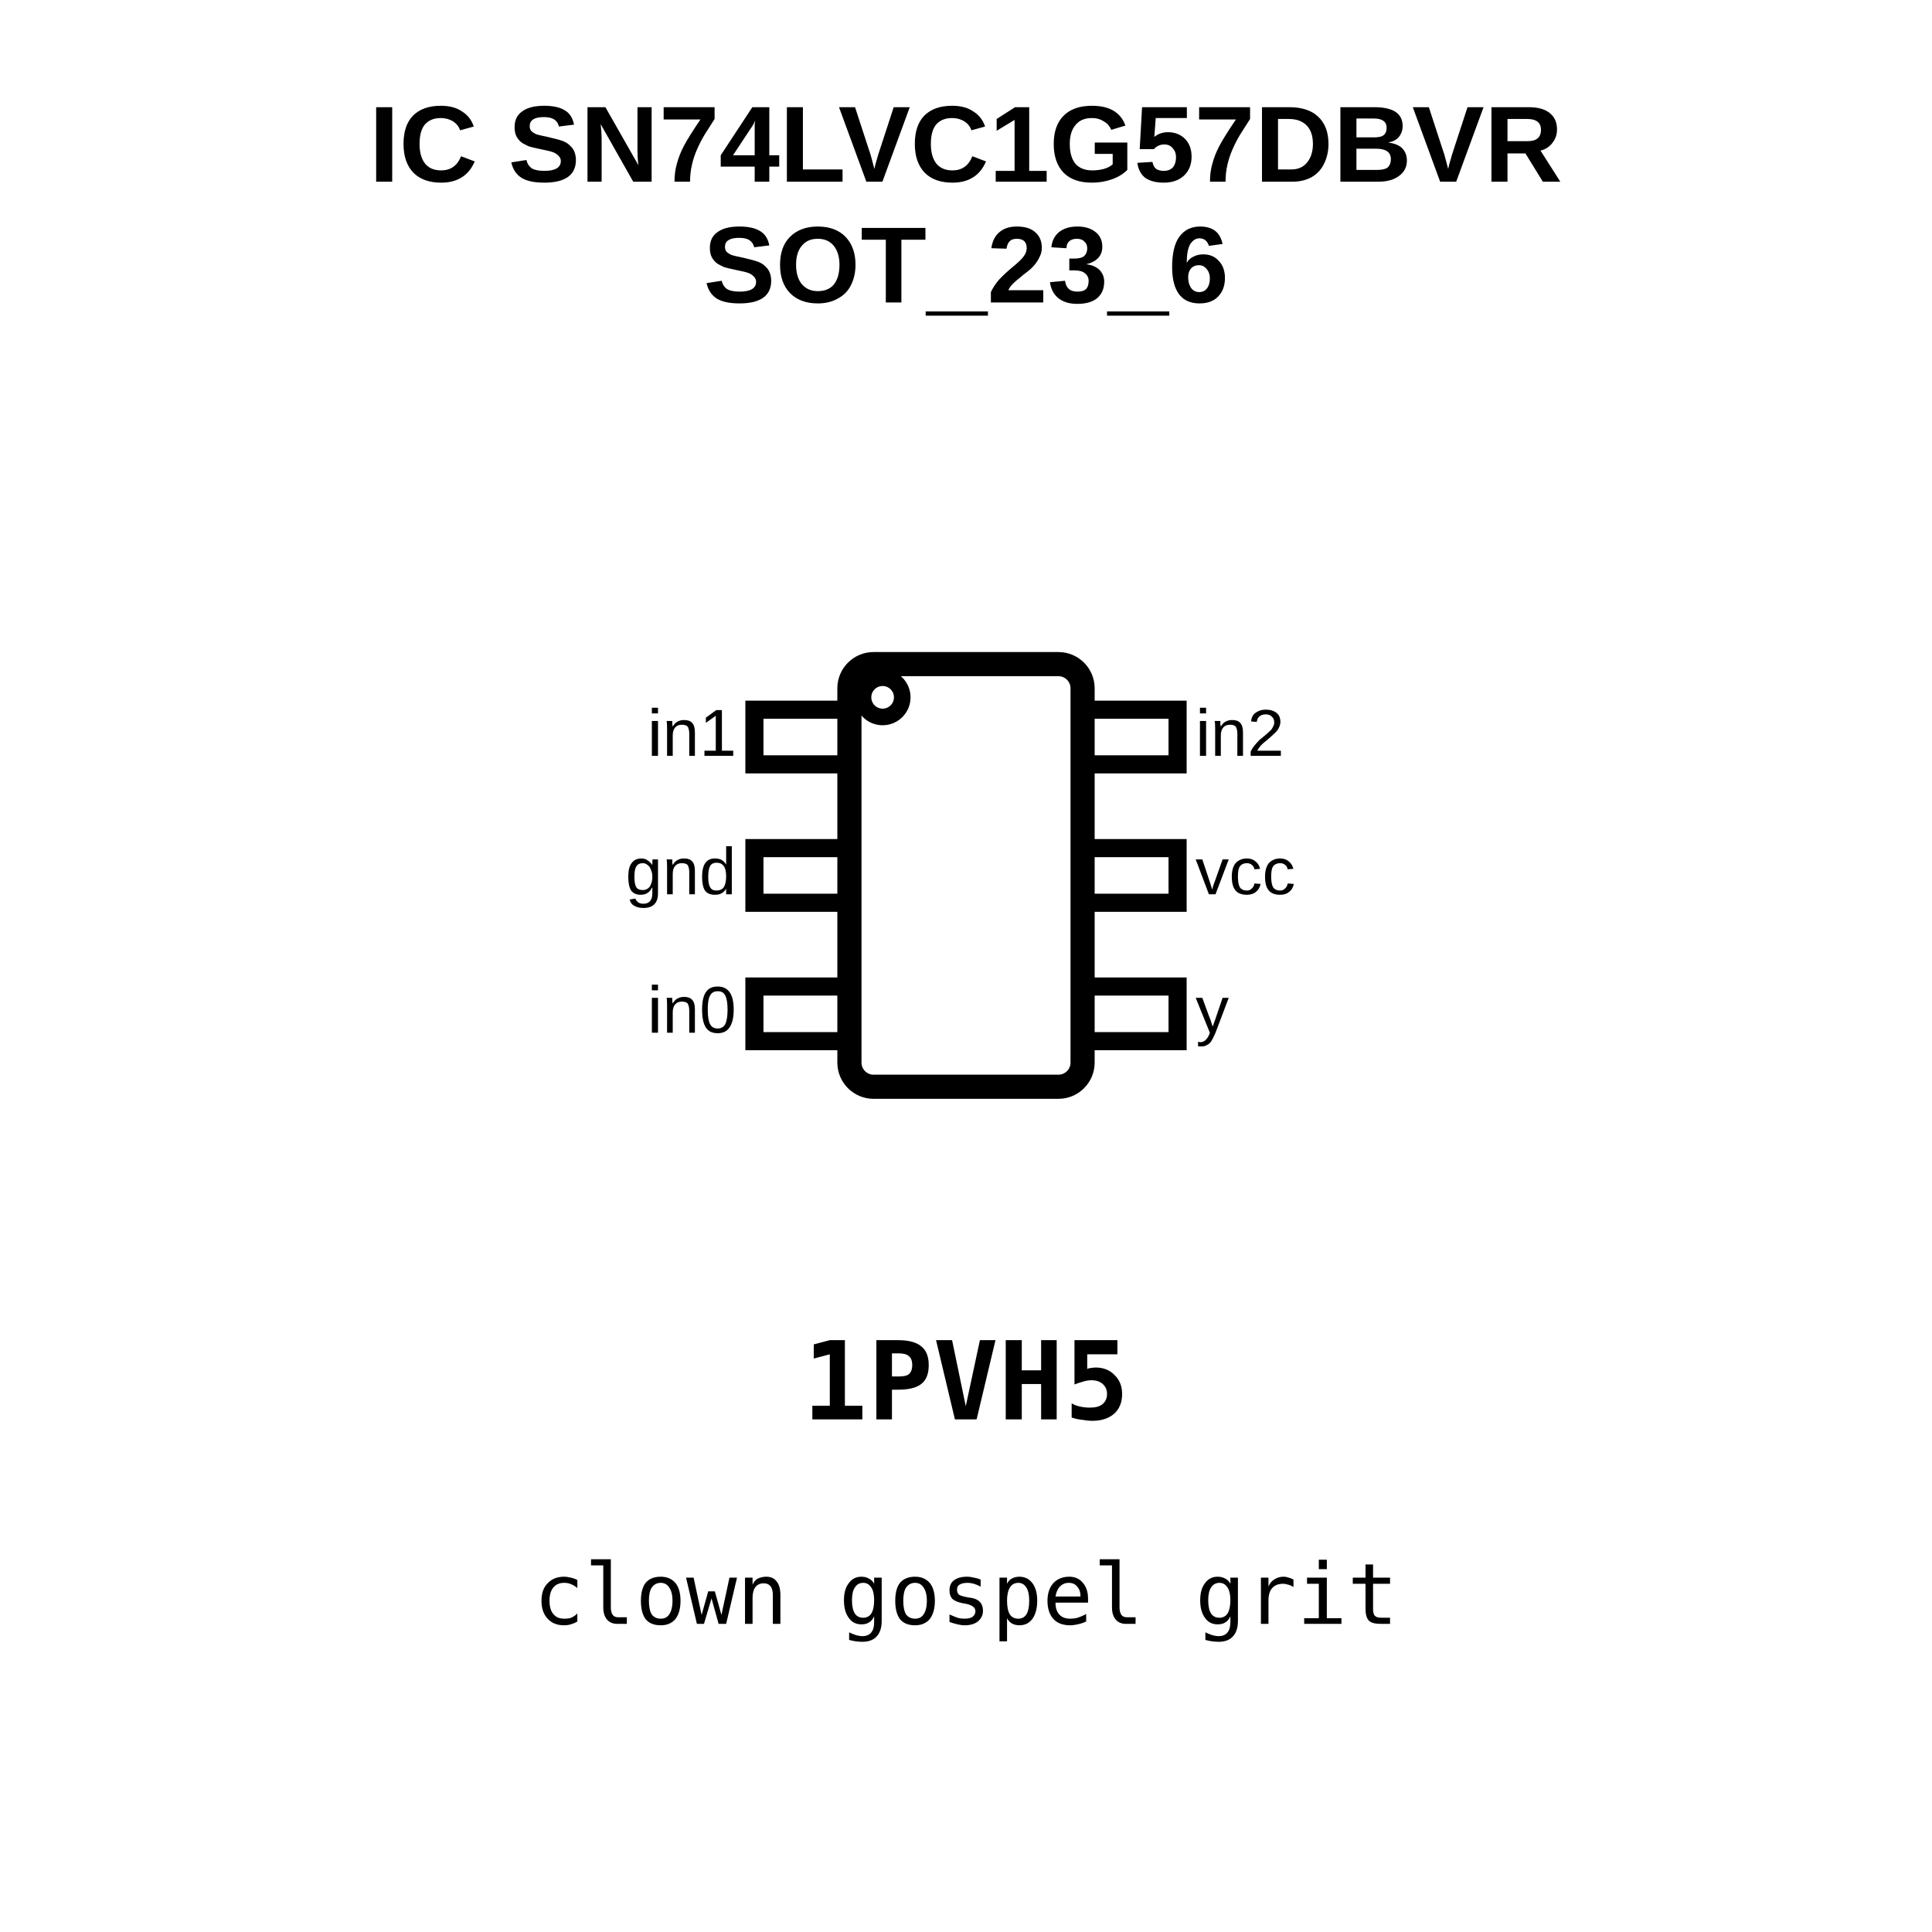
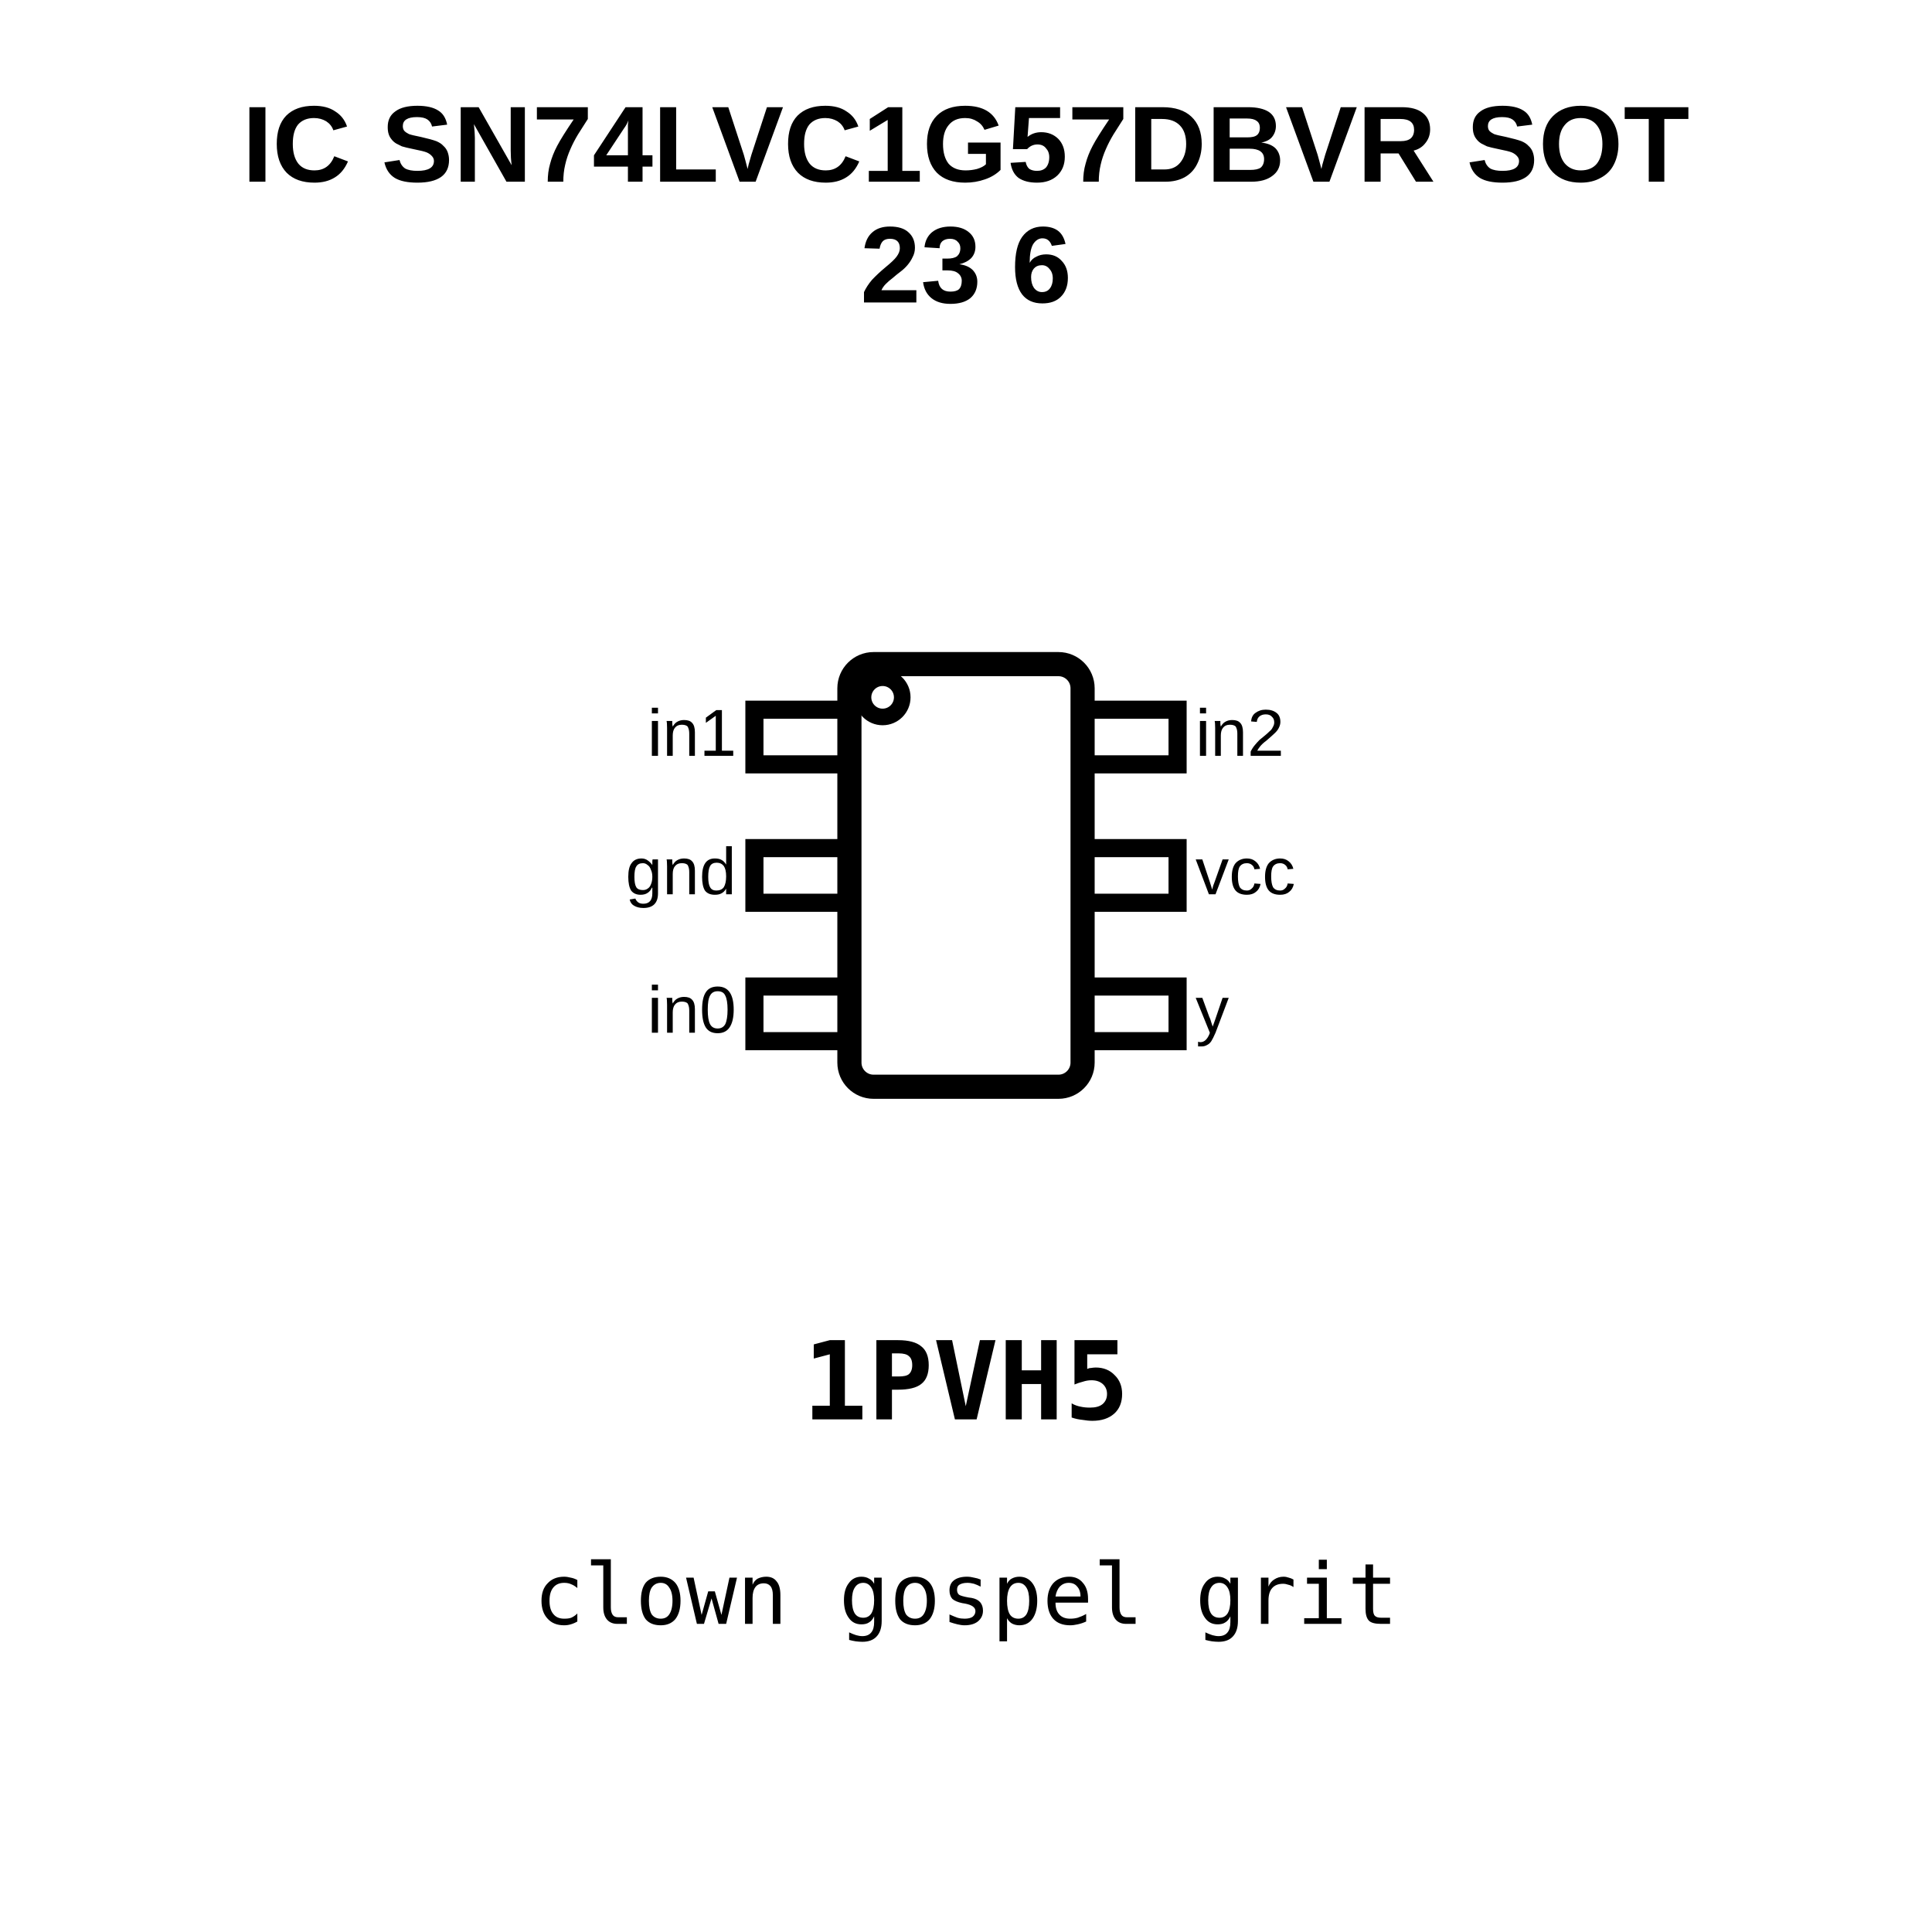
<svg xmlns="http://www.w3.org/2000/svg" width="64mm" height="64mm" viewBox="0 0 64 64">
  <rect x="0" y="0" width="64" height="64" fill="#FFFFFF" stroke="none" />
-   <text x="32" y="5" font-family="Arial, sans-serif" font-size="3.6" font-weight="bold" text-anchor="middle" dominant-baseline="middle" fill="#000000">IC SN74LVC1G57DBVR</text>
-   <text x="32" y="9" font-family="Arial, sans-serif" font-size="3.6" font-weight="bold" text-anchor="middle" dominant-baseline="middle" fill="#000000">SOT_23_6</text>
+   <text x="32" y="5" font-family="Arial, sans-serif" font-size="3.6" font-weight="bold" text-anchor="middle" dominant-baseline="middle" fill="#000000">IC SN74LVC1G57DBVR SOT</text>
+   <text x="32" y="9" font-family="Arial, sans-serif" font-size="3.6" font-weight="bold" text-anchor="middle" dominant-baseline="middle" fill="#000000">23 6</text>
  <rect x="24.991" y="23.51" width="3.397" height="1.81" fill="#FFFFFF" stroke="#000000" stroke-width="0.6" />
  <rect x="24.991" y="28.095" width="3.397" height="1.81" fill="#FFFFFF" stroke="#000000" stroke-width="0.6" />
  <rect x="24.991" y="32.68" width="3.397" height="1.81" fill="#FFFFFF" stroke="#000000" stroke-width="0.6" />
  <rect x="35.612" y="23.51" width="3.397" height="1.81" fill="#FFFFFF" stroke="#000000" stroke-width="0.6" />
  <rect x="35.612" y="28.095" width="3.397" height="1.81" fill="#FFFFFF" stroke="#000000" stroke-width="0.6" />
  <rect x="35.612" y="32.68" width="3.397" height="1.81" fill="#FFFFFF" stroke="#000000" stroke-width="0.6" />
  <rect x="28.138" y="22" width="7.724" height="14" rx="0.8" ry="0.8" fill="#FFFFFF" stroke="#000000" stroke-width="0.8" />
  <circle cx="29.238" cy="23.1" r="0.65" fill="#FFFFFF" stroke="#000000" stroke-width="0.55" />
  <text x="24.391" y="24.415" font-family="Arial, sans-serif" font-size="2.2" text-anchor="end" dominant-baseline="middle" fill="#000000">in1</text>
  <text x="24.391" y="29" font-family="Arial, sans-serif" font-size="2.2" text-anchor="end" dominant-baseline="middle" fill="#000000">gnd</text>
  <text x="24.391" y="33.585" font-family="Arial, sans-serif" font-size="2.2" text-anchor="end" dominant-baseline="middle" fill="#000000">in0</text>
  <text x="39.609" y="24.415" font-family="Arial, sans-serif" font-size="2.2" text-anchor="start" dominant-baseline="middle" fill="#000000">in2</text>
  <text x="39.609" y="29" font-family="Arial, sans-serif" font-size="2.2" text-anchor="start" dominant-baseline="middle" fill="#000000">vcc</text>
  <text x="39.609" y="33.585" font-family="Arial, sans-serif" font-size="2.2" text-anchor="start" dominant-baseline="middle" fill="#000000">y</text>
  <text x="32" y="46" font-family="Consolas, monospace" font-size="3.6" font-weight="bold" text-anchor="middle" dominant-baseline="middle" fill="#000000">1PVH5</text>
  <text x="32" y="53" font-family="Consolas, monospace" font-size="2.8" text-anchor="middle" dominant-baseline="middle" fill="#000000">clown gospel grit</text>
</svg>
